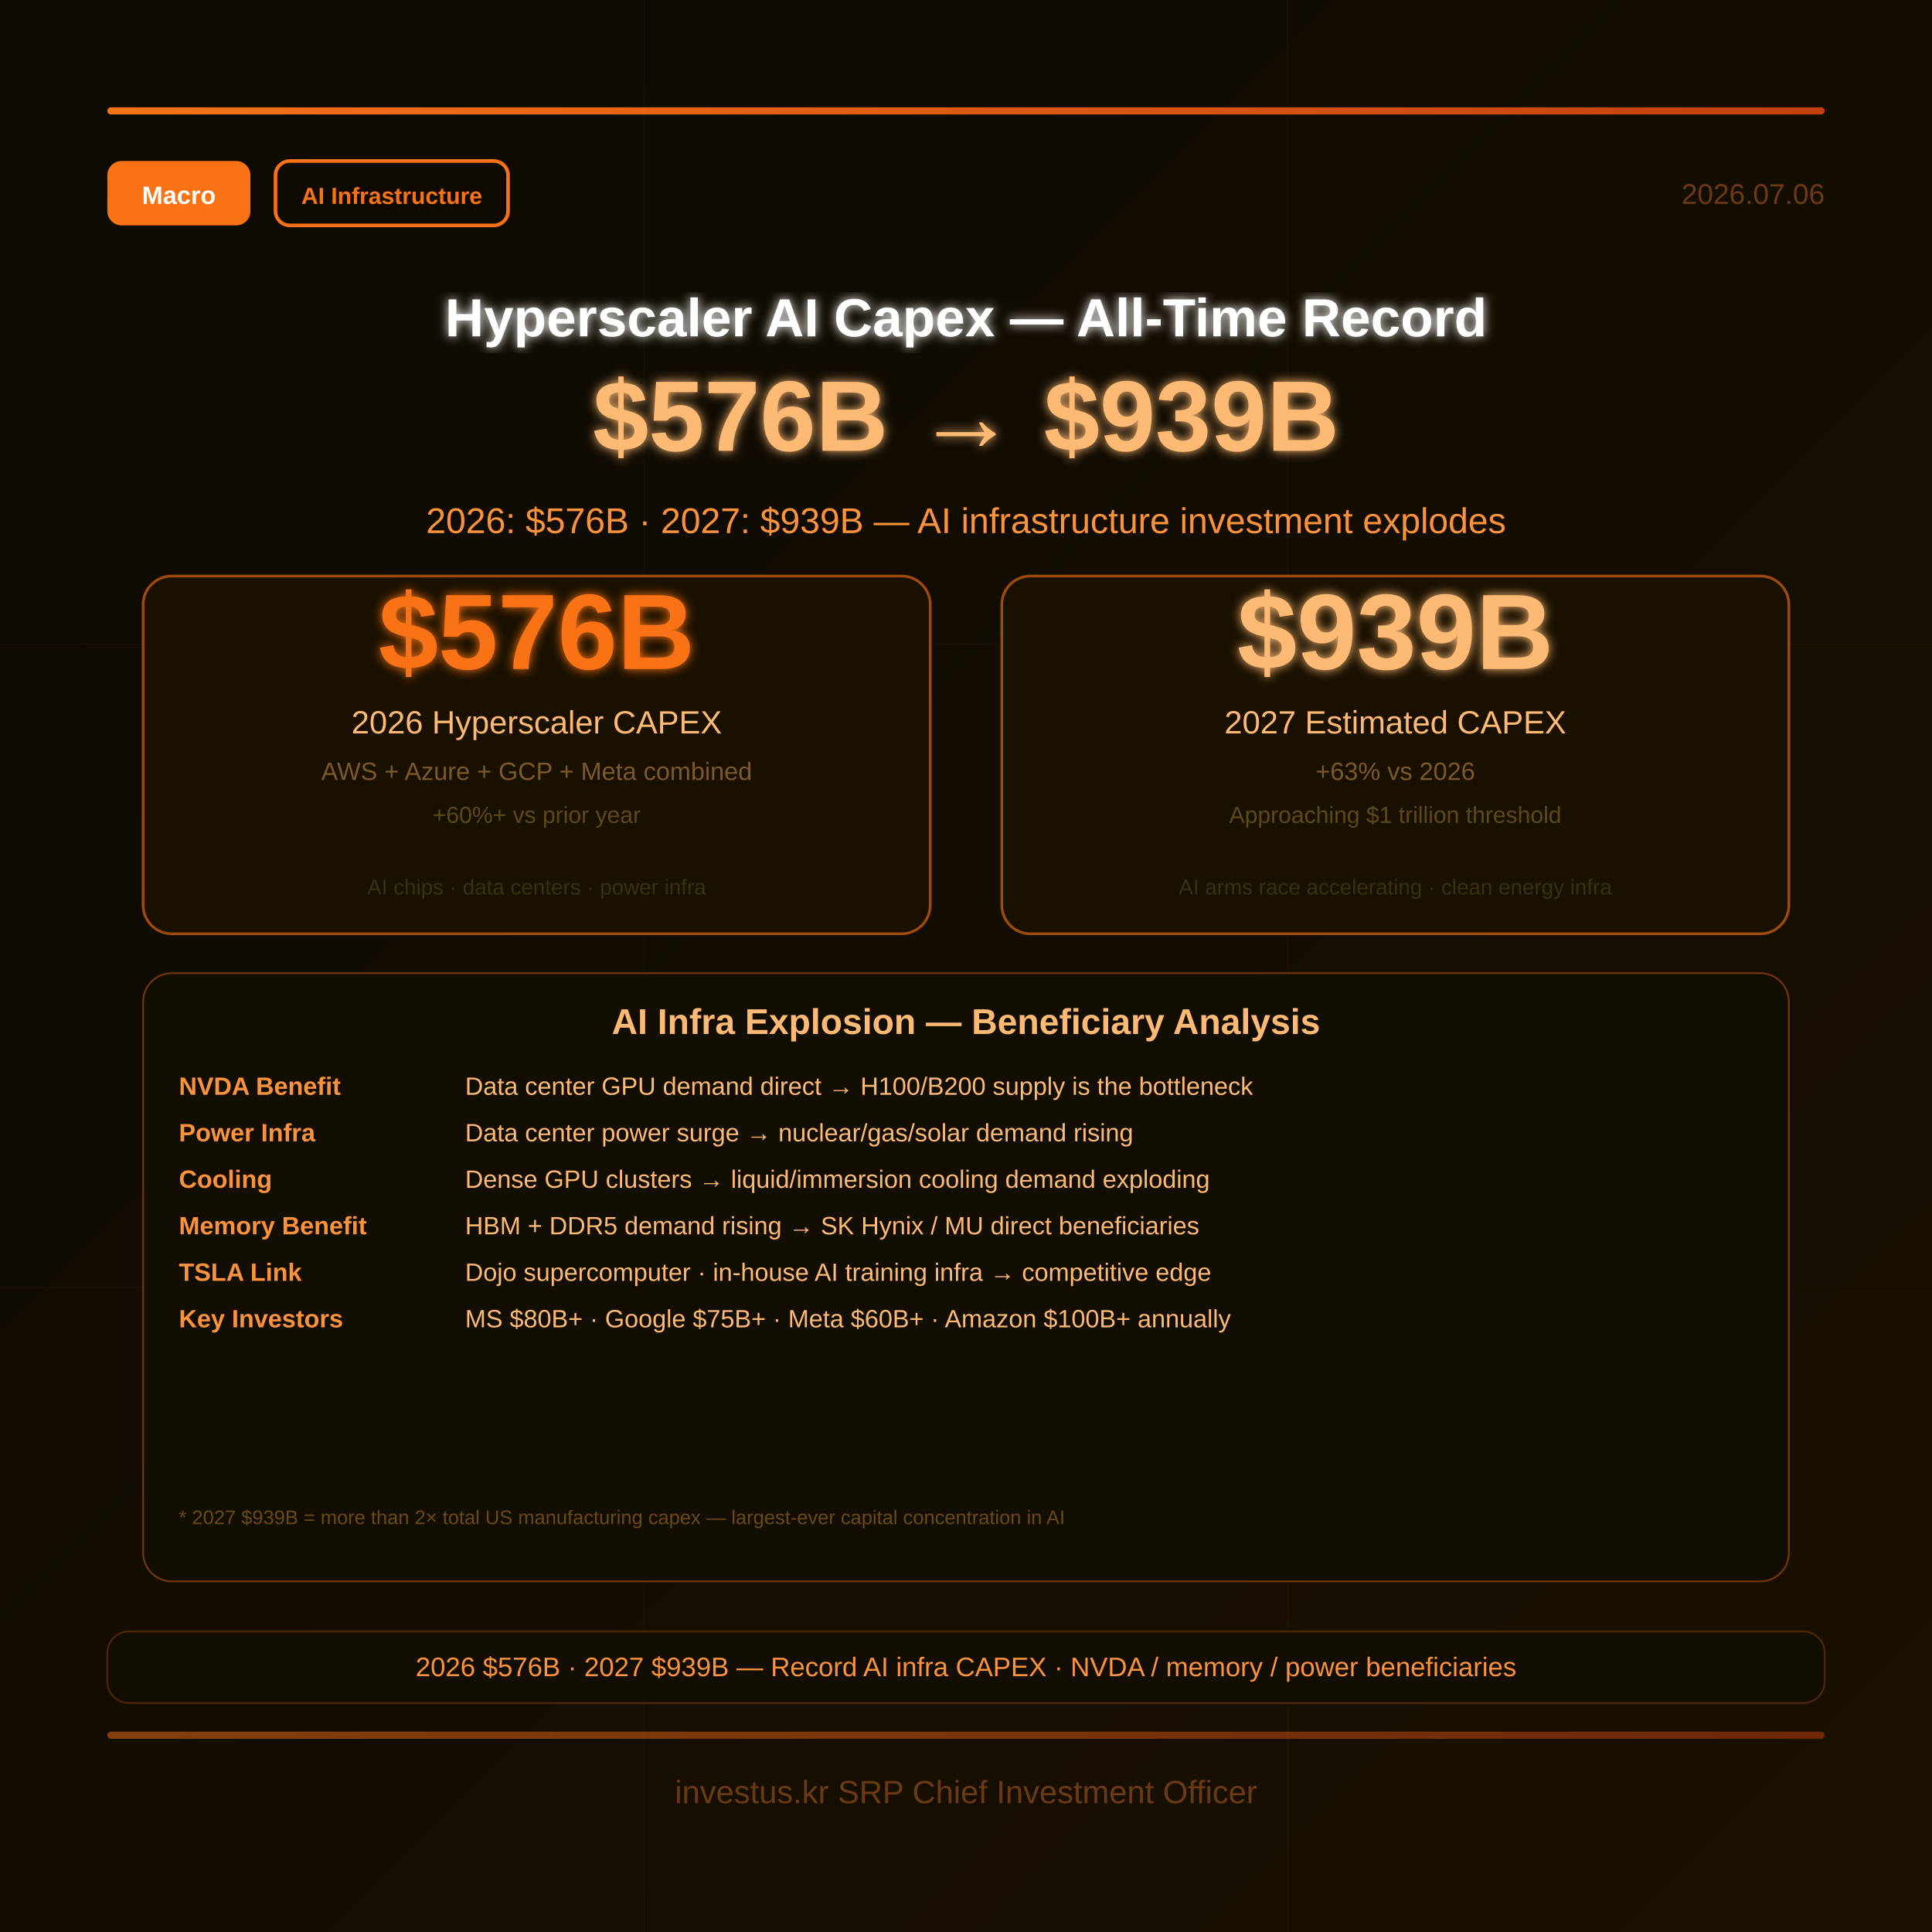
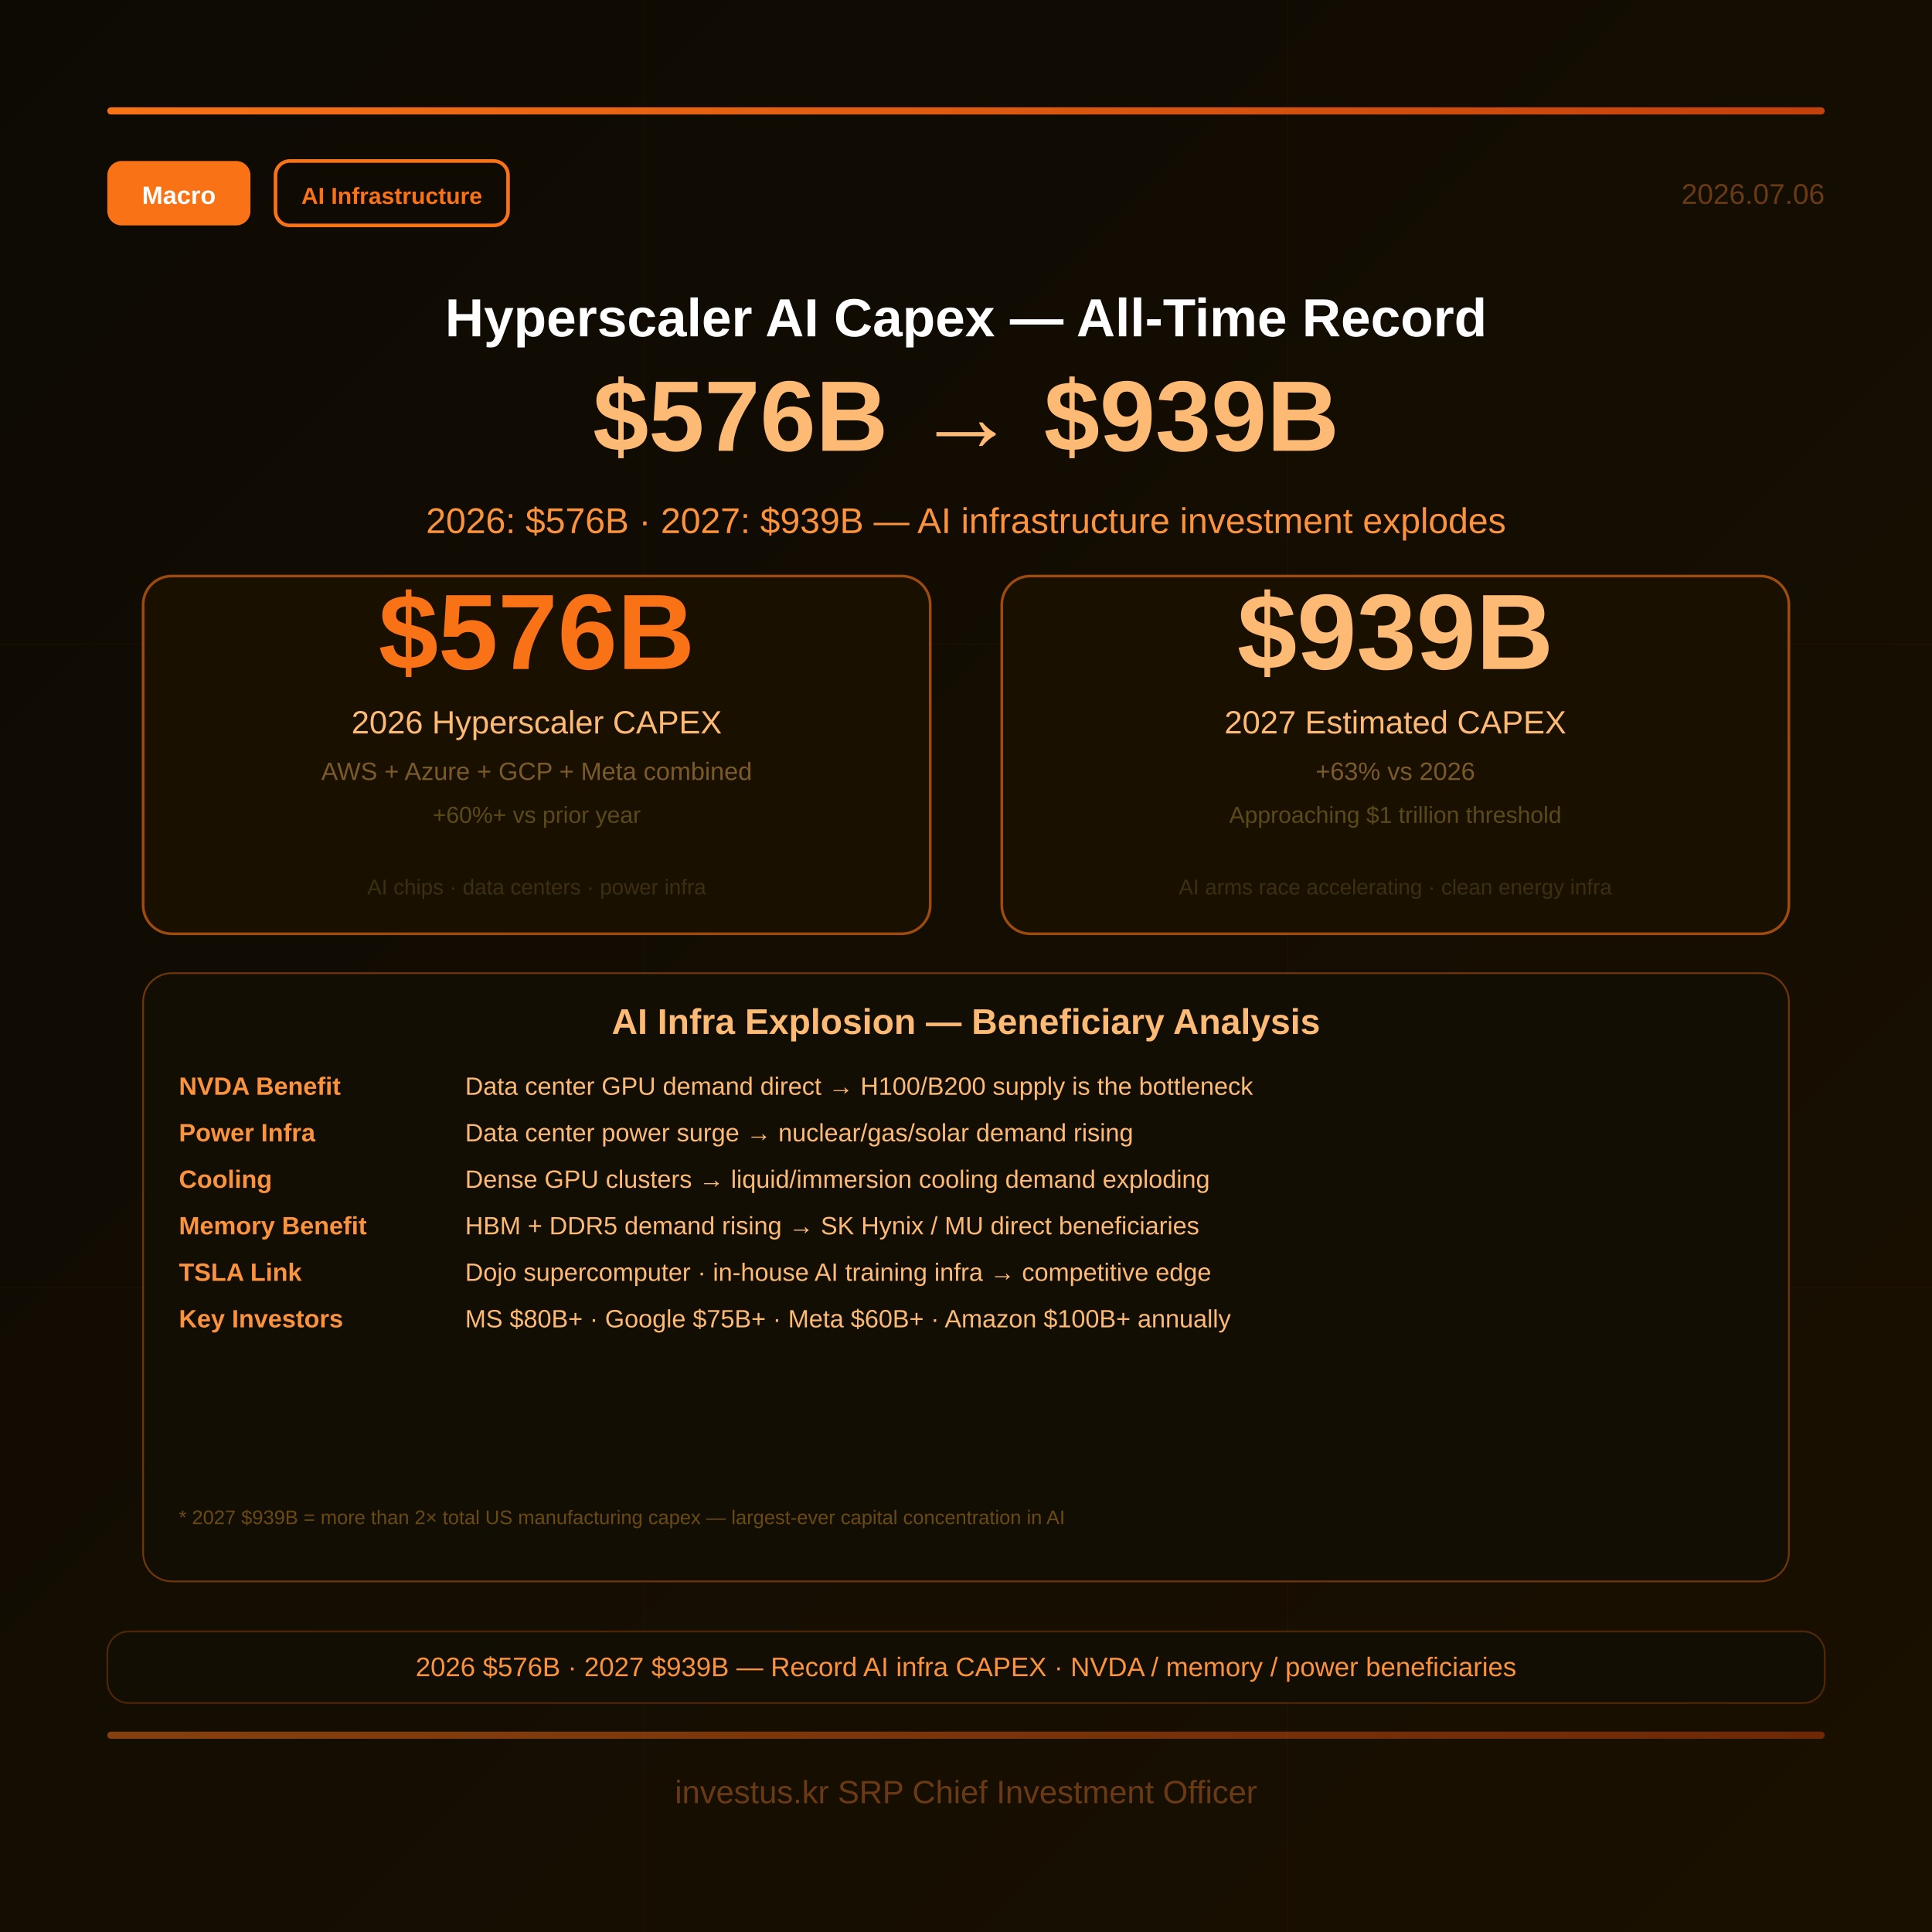
<svg xmlns="http://www.w3.org/2000/svg" viewBox="0 0 1080 1080" width="1080" height="1080">
  <defs>
    <linearGradient id="bg" x1="0%" y1="0%" x2="100%" y2="100%">
      <stop offset="0%" style="stop-color:#0d0a04" />
      <stop offset="100%" style="stop-color:#1a1000" />
    </linearGradient>
    <linearGradient id="oGrad" x1="0%" y1="0%" x2="100%" y2="0%">
      <stop offset="0%" style="stop-color:#f97316" />
      <stop offset="100%" style="stop-color:#c2410c" />
    </linearGradient>
-     <filter id="glow">
-       <feGaussianBlur stdDeviation="3" result="coloredBlur" />
-       <feMerge>
-         <feMergeNode in="coloredBlur" />
-         <feMergeNode in="SourceGraphic" />
-       </feMerge>
-     </filter>
  </defs>
  <rect width="1080" height="1080" fill="url(#bg)" />
  <line x1="0" y1="360" x2="1080" y2="360" stroke="#f97316" stroke-width="0.3" stroke-opacity="0.08" />
  <line x1="0" y1="720" x2="1080" y2="720" stroke="#f97316" stroke-width="0.3" stroke-opacity="0.08" />
  <line x1="360" y1="0" x2="360" y2="1080" stroke="#f97316" stroke-width="0.3" stroke-opacity="0.08" />
  <line x1="720" y1="0" x2="720" y2="1080" stroke="#f97316" stroke-width="0.3" stroke-opacity="0.08" />
  <rect x="60" y="60" width="960" height="4" fill="url(#oGrad)" rx="2" />
  <rect x="60" y="90" width="80" height="36" rx="8" fill="#f97316" />
  <text x="100" y="114" font-family="Arial Black, Arial" font-weight="900" font-size="14" fill="#ffffff" text-anchor="middle">Macro</text>
  <rect x="154" y="90" width="130" height="36" rx="8" fill="none" stroke="#f97316" stroke-width="2" />
  <text x="219" y="114" font-family="Arial, sans-serif" font-weight="700" font-size="13" fill="#f97316" text-anchor="middle">AI Infrastructure</text>
  <text x="1020" y="114" font-family="Arial, sans-serif" font-size="16" fill="#6a3a14" text-anchor="end">2026.07.06</text>
-   <text x="540" y="188" font-family="Arial Black, Arial" font-weight="900" font-size="30" fill="#ffffff" text-anchor="middle" filter="url(#glow)">Hyperscaler AI Capex — All-Time Record</text>
-   <text x="540" y="252" font-family="Arial Black, Arial" font-weight="900" font-size="56" fill="#fdba74" text-anchor="middle" filter="url(#glow)">$576B → $939B</text>
+   <text x="540" y="188" font-family="Arial Black, Arial" font-weight="900" font-size="30" fill="#ffffff" text-anchor="middle">Hyperscaler AI Capex — All-Time Record</text>
+   <text x="540" y="252" font-family="Arial Black, Arial" font-weight="900" font-size="56" fill="#fdba74" text-anchor="middle">$576B → $939B</text>
  <text x="540" y="298" font-family="Arial, sans-serif" font-size="20" fill="#fb923c" text-anchor="middle">2026: $576B · 2027: $939B — AI infrastructure investment explodes</text>
  <rect x="80" y="322" width="440" height="200" rx="16" fill="#1a1000" stroke="#f97316" stroke-width="1.5" stroke-opacity="0.6" />
-   <text x="300" y="374" font-family="Arial Black, Arial" font-weight="900" font-size="60" fill="#f97316" text-anchor="middle" filter="url(#glow)">$576B</text>
+   <text x="300" y="374" font-family="Arial Black, Arial" font-weight="900" font-size="60" fill="#f97316" text-anchor="middle">$576B</text>
  <text x="300" y="410" font-family="Arial, sans-serif" font-size="18" fill="#fdba74" text-anchor="middle">2026 Hyperscaler CAPEX</text>
  <text x="300" y="436" font-family="Arial, sans-serif" font-size="14" fill="#7a5a2a" text-anchor="middle">AWS + Azure + GCP + Meta combined</text>
  <text x="300" y="460" font-family="Arial, sans-serif" font-size="13" fill="#5a4a1a" text-anchor="middle">+60%+ vs prior year</text>
  <text x="300" y="500" font-family="Arial, sans-serif" font-size="12" fill="#3a3010" text-anchor="middle">AI chips · data centers · power infra</text>
  <rect x="560" y="322" width="440" height="200" rx="16" fill="#1a1000" stroke="#f97316" stroke-width="1.5" stroke-opacity="0.6" />
-   <text x="780" y="374" font-family="Arial Black, Arial" font-weight="900" font-size="60" fill="#fdba74" text-anchor="middle" filter="url(#glow)">$939B</text>
+   <text x="780" y="374" font-family="Arial Black, Arial" font-weight="900" font-size="60" fill="#fdba74" text-anchor="middle">$939B</text>
  <text x="780" y="410" font-family="Arial, sans-serif" font-size="18" fill="#fdba74" text-anchor="middle">2027 Estimated CAPEX</text>
  <text x="780" y="436" font-family="Arial, sans-serif" font-size="14" fill="#7a5a2a" text-anchor="middle">+63% vs 2026</text>
  <text x="780" y="460" font-family="Arial, sans-serif" font-size="13" fill="#5a4a1a" text-anchor="middle">Approaching $1 trillion threshold</text>
  <text x="780" y="500" font-family="Arial, sans-serif" font-size="12" fill="#3a3010" text-anchor="middle">AI arms race accelerating · clean energy infra</text>
  <rect x="80" y="544" width="920" height="340" rx="16" fill="#120e04" stroke="#f97316" stroke-width="1" stroke-opacity="0.4" />
  <text x="540" y="578" font-family="Arial Black, Arial" font-weight="900" font-size="20" fill="#fdba74" text-anchor="middle">AI Infra Explosion — Beneficiary Analysis</text>
  <text x="100" y="612" font-family="Arial, sans-serif" font-weight="700" font-size="14" fill="#fb923c">NVDA Benefit</text>
  <text x="260" y="612" font-family="Arial, sans-serif" font-size="14" fill="#fdba74">Data center GPU demand direct → H100/B200 supply is the bottleneck</text>
  <text x="100" y="638" font-family="Arial, sans-serif" font-weight="700" font-size="14" fill="#fb923c">Power Infra</text>
  <text x="260" y="638" font-family="Arial, sans-serif" font-size="14" fill="#fdba74">Data center power surge → nuclear/gas/solar demand rising</text>
  <text x="100" y="664" font-family="Arial, sans-serif" font-weight="700" font-size="14" fill="#fb923c">Cooling</text>
  <text x="260" y="664" font-family="Arial, sans-serif" font-size="14" fill="#fdba74">Dense GPU clusters → liquid/immersion cooling demand exploding</text>
  <text x="100" y="690" font-family="Arial, sans-serif" font-weight="700" font-size="14" fill="#fb923c">Memory Benefit</text>
  <text x="260" y="690" font-family="Arial, sans-serif" font-size="14" fill="#fdba74">HBM + DDR5 demand rising → SK Hynix / MU direct beneficiaries</text>
  <text x="100" y="716" font-family="Arial, sans-serif" font-weight="700" font-size="14" fill="#fb923c">TSLA Link</text>
  <text x="260" y="716" font-family="Arial, sans-serif" font-size="14" fill="#fdba74">Dojo supercomputer · in-house AI training infra → competitive edge</text>
  <text x="100" y="742" font-family="Arial, sans-serif" font-weight="700" font-size="14" fill="#fb923c">Key Investors</text>
  <text x="260" y="742" font-family="Arial, sans-serif" font-size="14" fill="#fdba74">MS $80B+ · Google $75B+ · Meta $60B+ · Amazon $100B+ annually</text>
  <text x="100" y="852" font-family="Arial, sans-serif" font-size="11" fill="#6a4a14">* 2027 $939B = more than 2× total US manufacturing capex — largest-ever capital concentration in AI</text>
  <rect x="60" y="912" width="960" height="40" rx="12" fill="#120e04" stroke="#f97316" stroke-width="1" stroke-opacity="0.25" />
  <text x="540" y="937" font-family="Arial, sans-serif" font-size="15" fill="#fb923c" text-anchor="middle">2026 $576B · 2027 $939B — Record AI infra CAPEX · NVDA / memory / power beneficiaries</text>
  <rect x="60" y="968" width="960" height="4" fill="url(#oGrad)" rx="2" opacity="0.5" />
  <text x="540" y="1008" font-family="Arial, sans-serif" font-size="18" fill="#6a3a14" text-anchor="middle">investus.kr  SRP Chief Investment Officer</text>
</svg>
